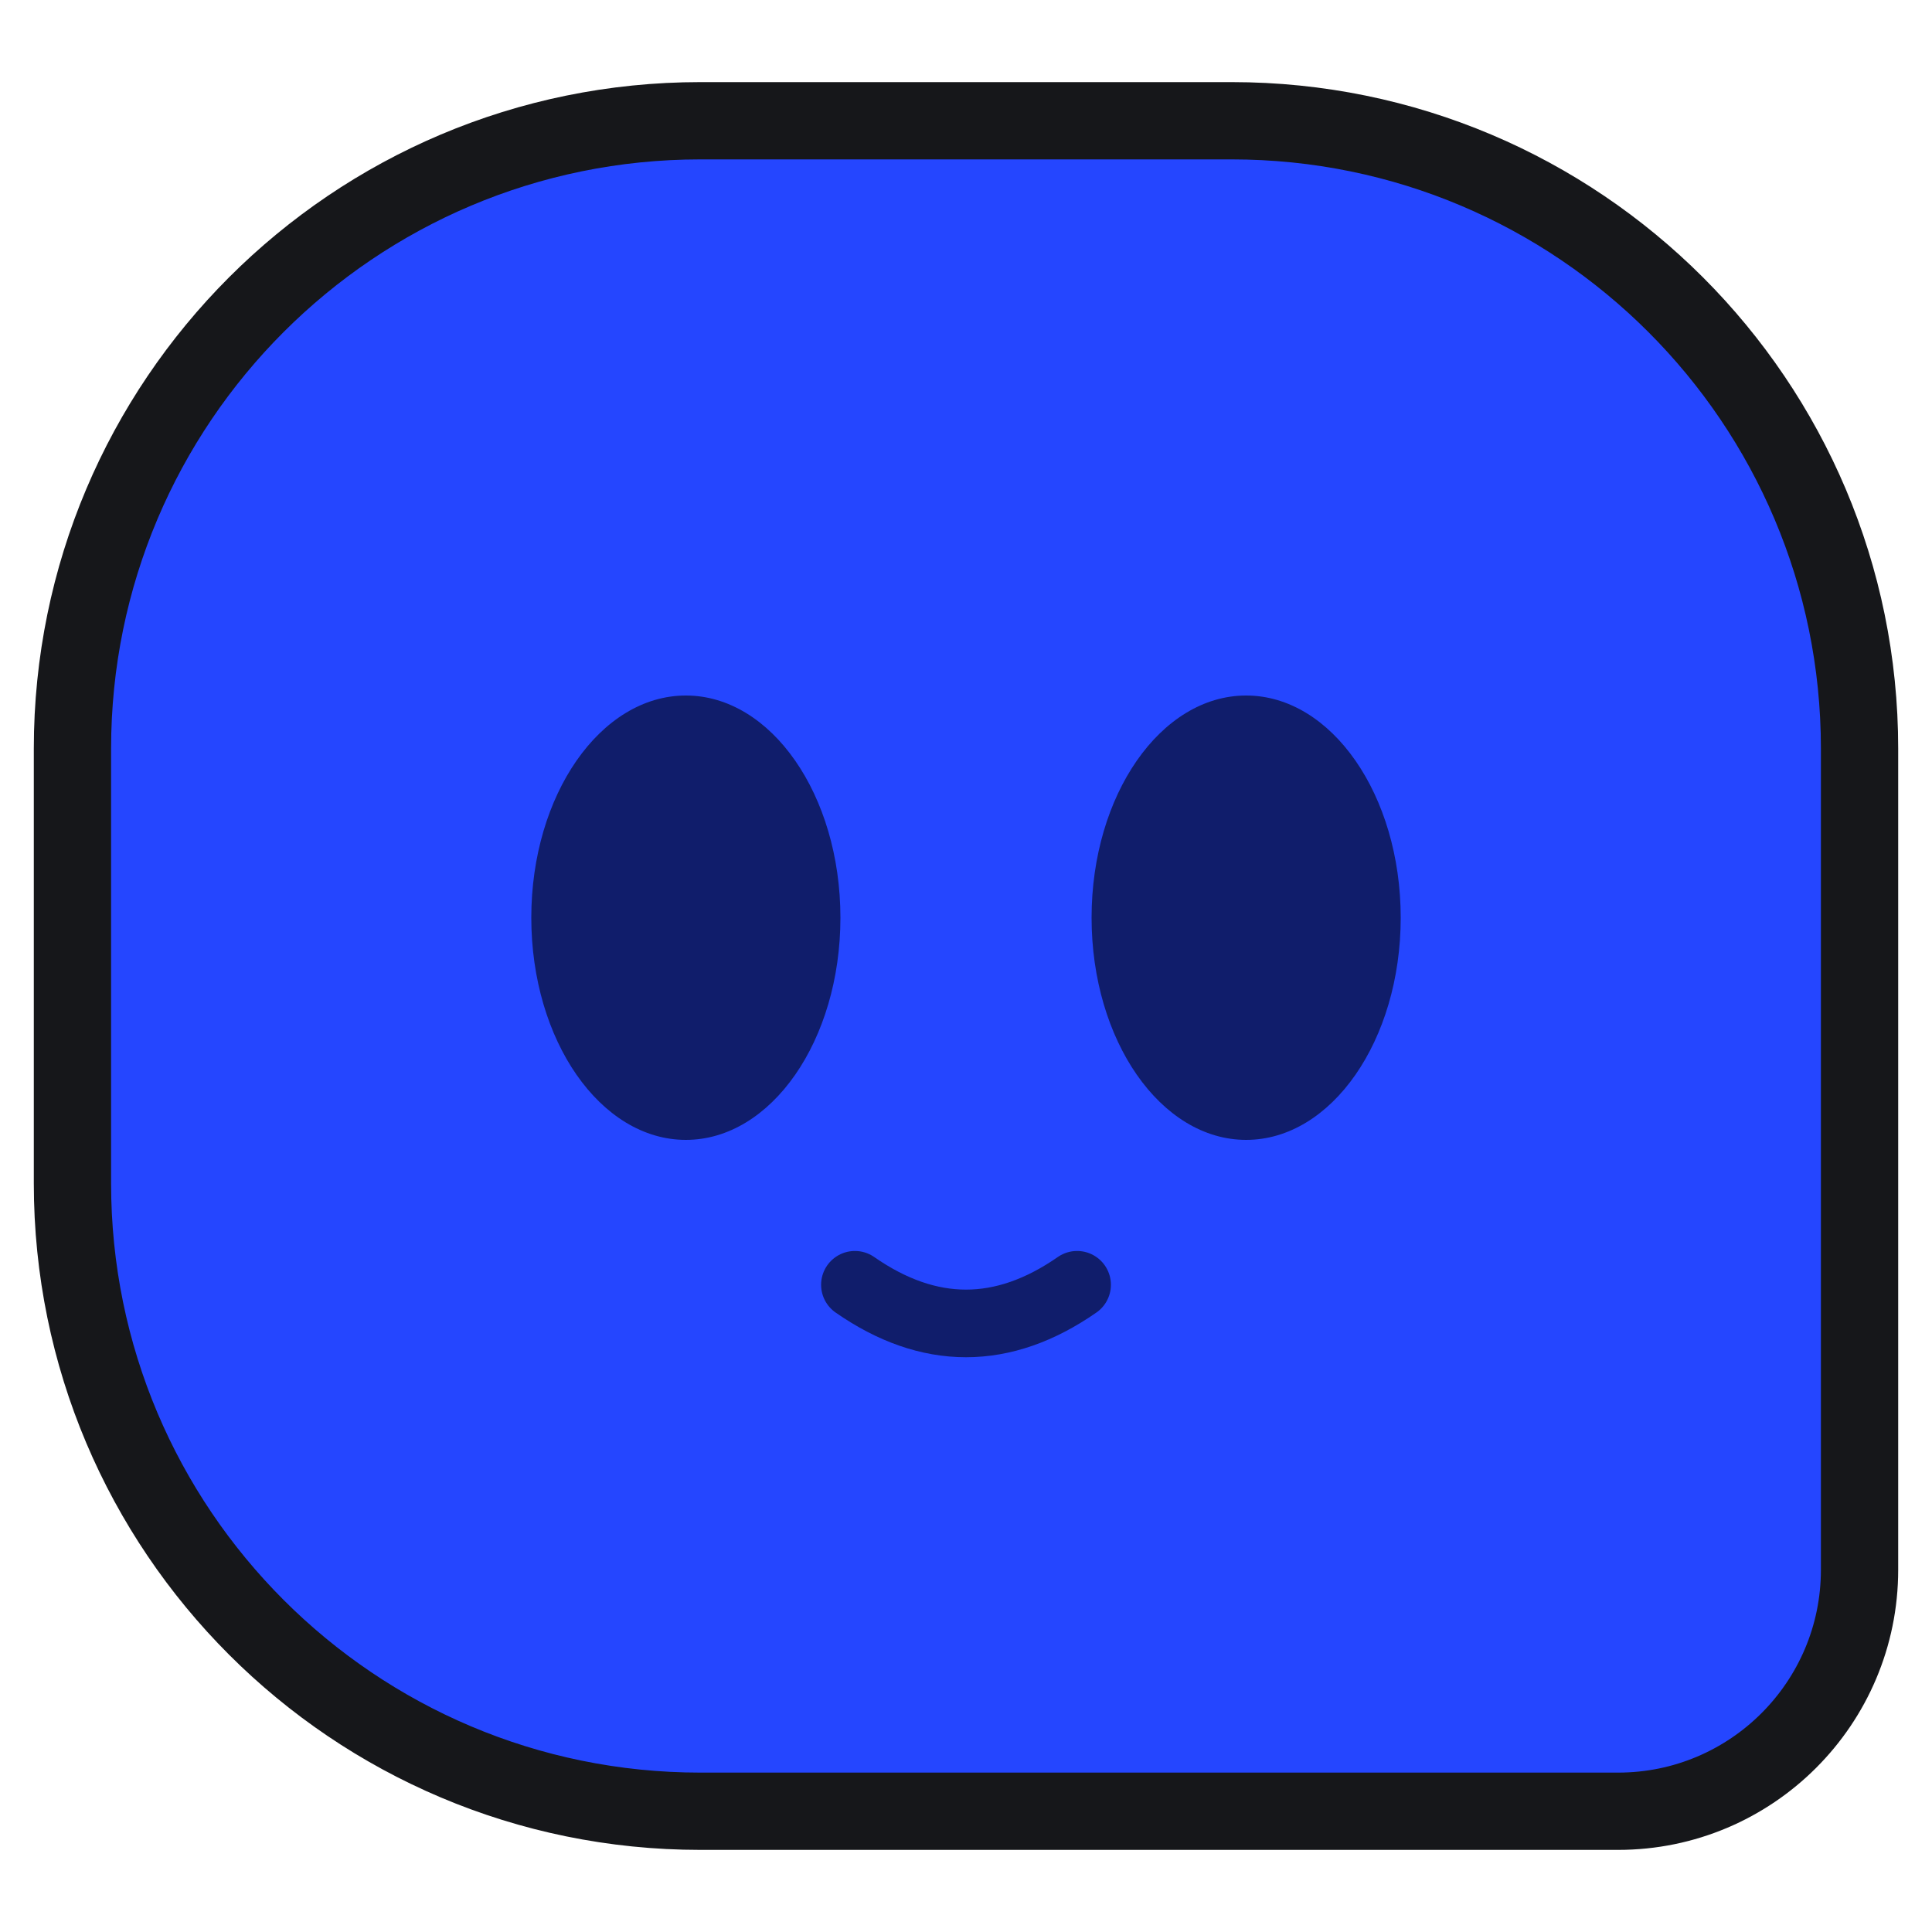
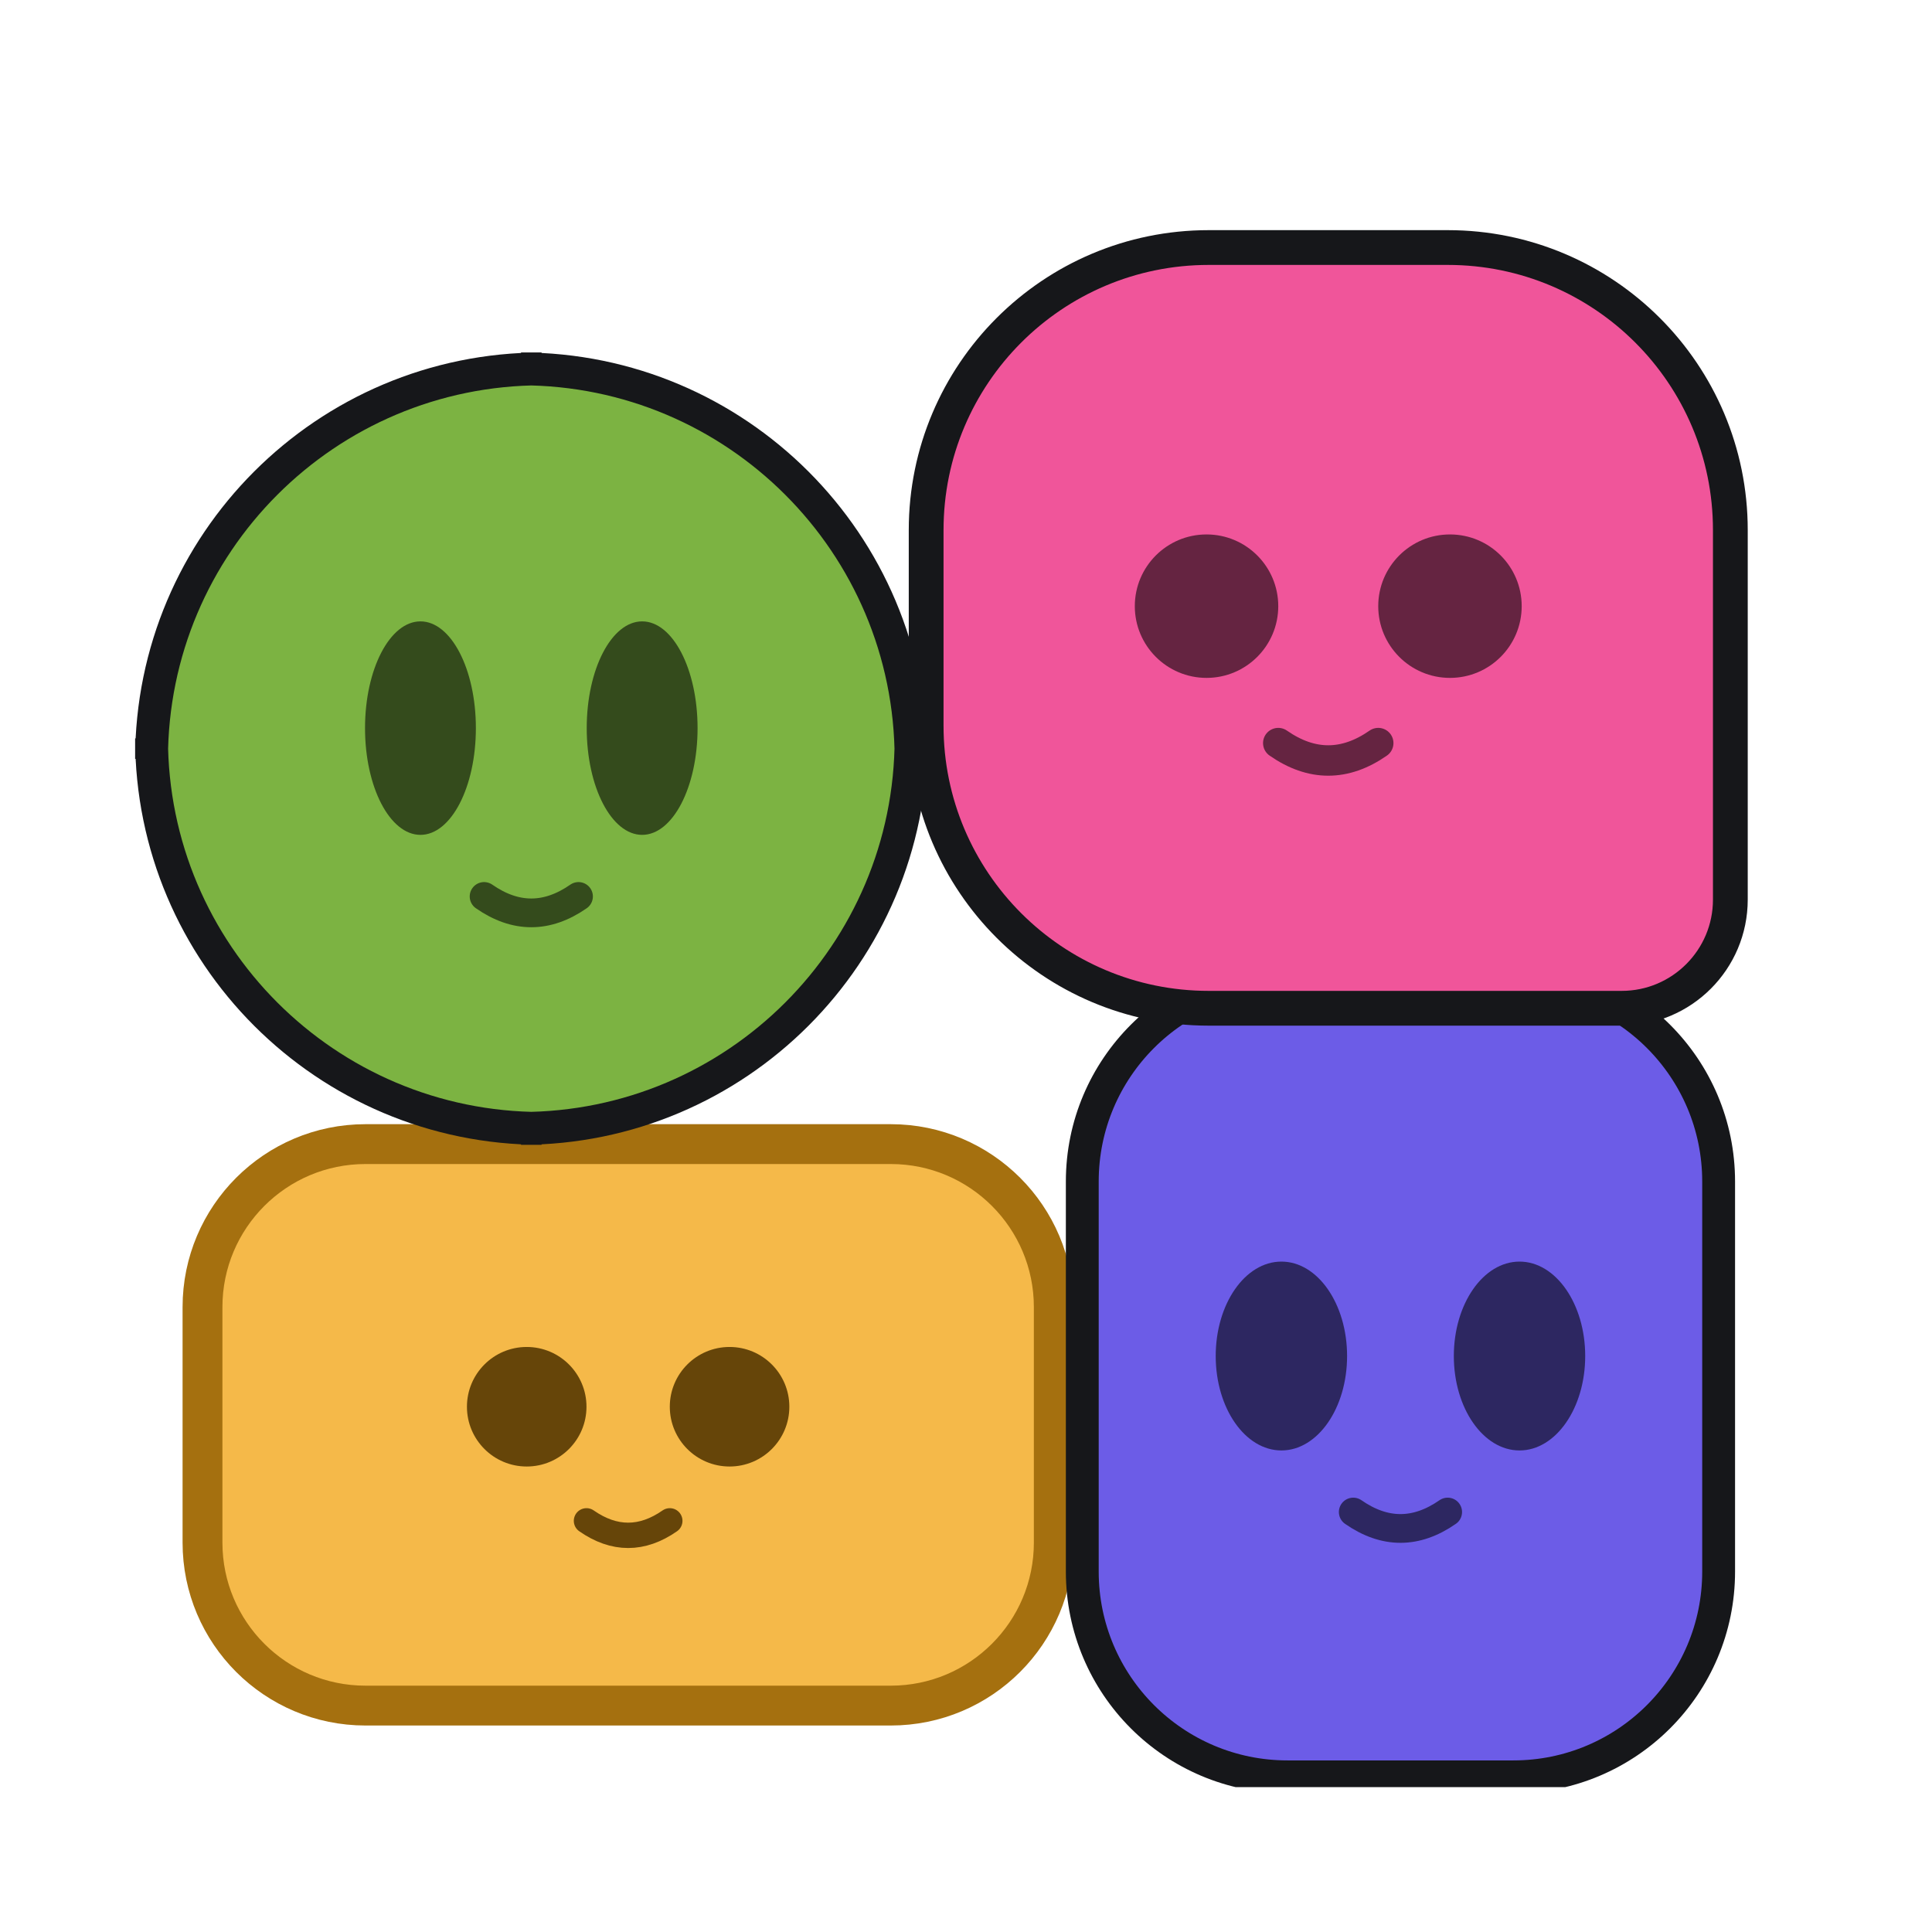
<svg xmlns="http://www.w3.org/2000/svg" viewBox="0 0 40 40">
-   <path d="M14.5 2.5H25.5A13 13 0 0 1 38.5 15.5V32.5A5 5 0 0 1 33.5 37.5H14.5A13 13 0 0 1 1.5 24.5V15.5A13 13 0 0 1 14.5 2.5Z" fill="#2546FF" />
-   <path d="M14.5 2.5H25.5A13 13 0 0 1 38.5 15.5V32.5A5 5 0 0 1 33.5 37.5H14.5A13 13 0 0 1 1.5 24.5V15.5A13 13 0 0 1 14.5 2.5Z" fill="none" stroke="#16171A" stroke-width="1.6" />
-   <g fill="#101d6b">
-     <ellipse cx="14.2" cy="19" rx="3.2" ry="4.6" />
-     <ellipse cx="25.8" cy="19" rx="3.2" ry="4.6" />
-   </g>
-   <path d="M17.7 26.6q2.3 1.6 4.6 0" fill="none" stroke="#101d6b" stroke-width="1.4" stroke-linecap="round" />
+   <svg x="3.63" y="22.00" viewBox="0 0 50 40" width="18.75" height="15">
+     <path d="M10.5 4.5H39.5A9 9 0 0 1 48.5 13.5V26.5A9 9 0 0 1 39.5 35.5H10.5A9 9 0 0 1 1.5 26.5V13.5A9 9 0 0 1 10.5 4.5Z" fill="#f5b949" />
+     <path d="M10.5 4.5H39.5A9 9 0 0 1 48.5 13.5V26.5A9 9 0 0 1 39.5 35.5H10.5A9 9 0 0 1 1.5 26.5V13.5A9 9 0 0 1 10.5 4.5Z" fill="none" stroke="#a5700f" stroke-width="2.2" />
+     <g class="ey" fill="#664509">
+       <ellipse cx="19.4" cy="19" rx="3.3" ry="3.3" />
+       <ellipse cx="30.6" cy="19" rx="3.3" ry="3.3" />
+     </g>
+     <path d="M22.7 25.3q2.3 1.6 4.6 0" fill="none" stroke="#664509" stroke-width="1.4" stroke-linecap="round" />
+   </svg>
+   <svg x="21.77" y="20.00" viewBox="0 0 34 40" width="14.45" height="17">
+     <path d="M11.5 0.5H22.5A10 10 0 0 1 32.5 10.5V29.5A10 10 0 0 1 22.5 39.5H11.5A10 10 0 0 1 1.5 29.5V10.5A10 10 0 0 1 11.5 0.5Z" fill="#6C5CE7" />
+     <path d="M11.5 0.5H22.5A10 10 0 0 1 32.5 10.5V29.5A10 10 0 0 1 22.5 39.5H11.5A10 10 0 0 1 1.5 29.5V10.5A10 10 0 0 1 11.5 0.5Z" fill="none" stroke="#16171A" stroke-width="1.6" />
+     <g class="ey" fill="#2d2761">
+       <ellipse cx="11.2" cy="19" rx="3.2" ry="4.6" />
+       <ellipse cx="22.8" cy="19" rx="3.2" ry="4.6" />
+     </g>
+     <path d="M14.7 26.6q2.3 1.6 4.6 0" fill="none" stroke="#2d2761" stroke-width="1.4" stroke-linecap="round" />
+   </svg>
+   <svg x="2.50" y="7.00" viewBox="0 0 40 40" width="17" height="17">
+     <path d="M20.5 1.5H19.5A19 19 0 0 1 38.5 20.5V19.5A19 19 0 0 1 19.5 38.5H20.5A19 19 0 0 1 1.5 19.5V20.5A19 19 0 0 1 20.5 1.5Z" fill="#7CB342" />
+     <path d="M20.5 1.5H19.5A19 19 0 0 1 38.5 20.5V19.5A19 19 0 0 1 19.5 38.5H20.5A19 19 0 0 1 1.5 19.5V20.5A19 19 0 0 1 20.5 1.5Z" fill="none" stroke="#16171A" stroke-width="1.6" />
+     <g class="ey" fill="#344b1c">
+       <ellipse cx="14.6" cy="19" rx="2.7" ry="5.2" />
+       <ellipse cx="25.4" cy="19" rx="2.7" ry="5.2" />
+     </g>
+     <path d="M17.7 27.2q2.3 1.6 4.6 0" fill="none" stroke="#344b1c" stroke-width="1.4" stroke-linecap="round" />
+   </svg>
+   <svg x="18.50" y="4.00" viewBox="0 0 40 40" width="18" height="18">
+     <path d="M14.5 2.5H25.5A13 13 0 0 1 38.5 15.5V32.5A5 5 0 0 1 33.5 37.5H14.5A13 13 0 0 1 1.5 24.5V15.5A13 13 0 0 1 14.5 2.5Z" fill="#F0559A" />
+     <path d="M14.5 2.5H25.5A13 13 0 0 1 38.5 15.5V32.5A5 5 0 0 1 33.5 37.5H14.5A13 13 0 0 1 1.5 24.5V15.5A13 13 0 0 1 14.5 2.5Z" fill="none" stroke="#16171A" stroke-width="1.6" />
+     <g class="ey" fill="#652441">
+       <ellipse cx="14.4" cy="19" rx="3.3" ry="3.3" />
+       <ellipse cx="25.6" cy="19" rx="3.3" ry="3.3" />
+     </g>
+     <path d="M17.7 25.3q2.3 1.6 4.6 0" fill="none" stroke="#652441" stroke-width="1.4" stroke-linecap="round" />
+   </svg>
</svg>
